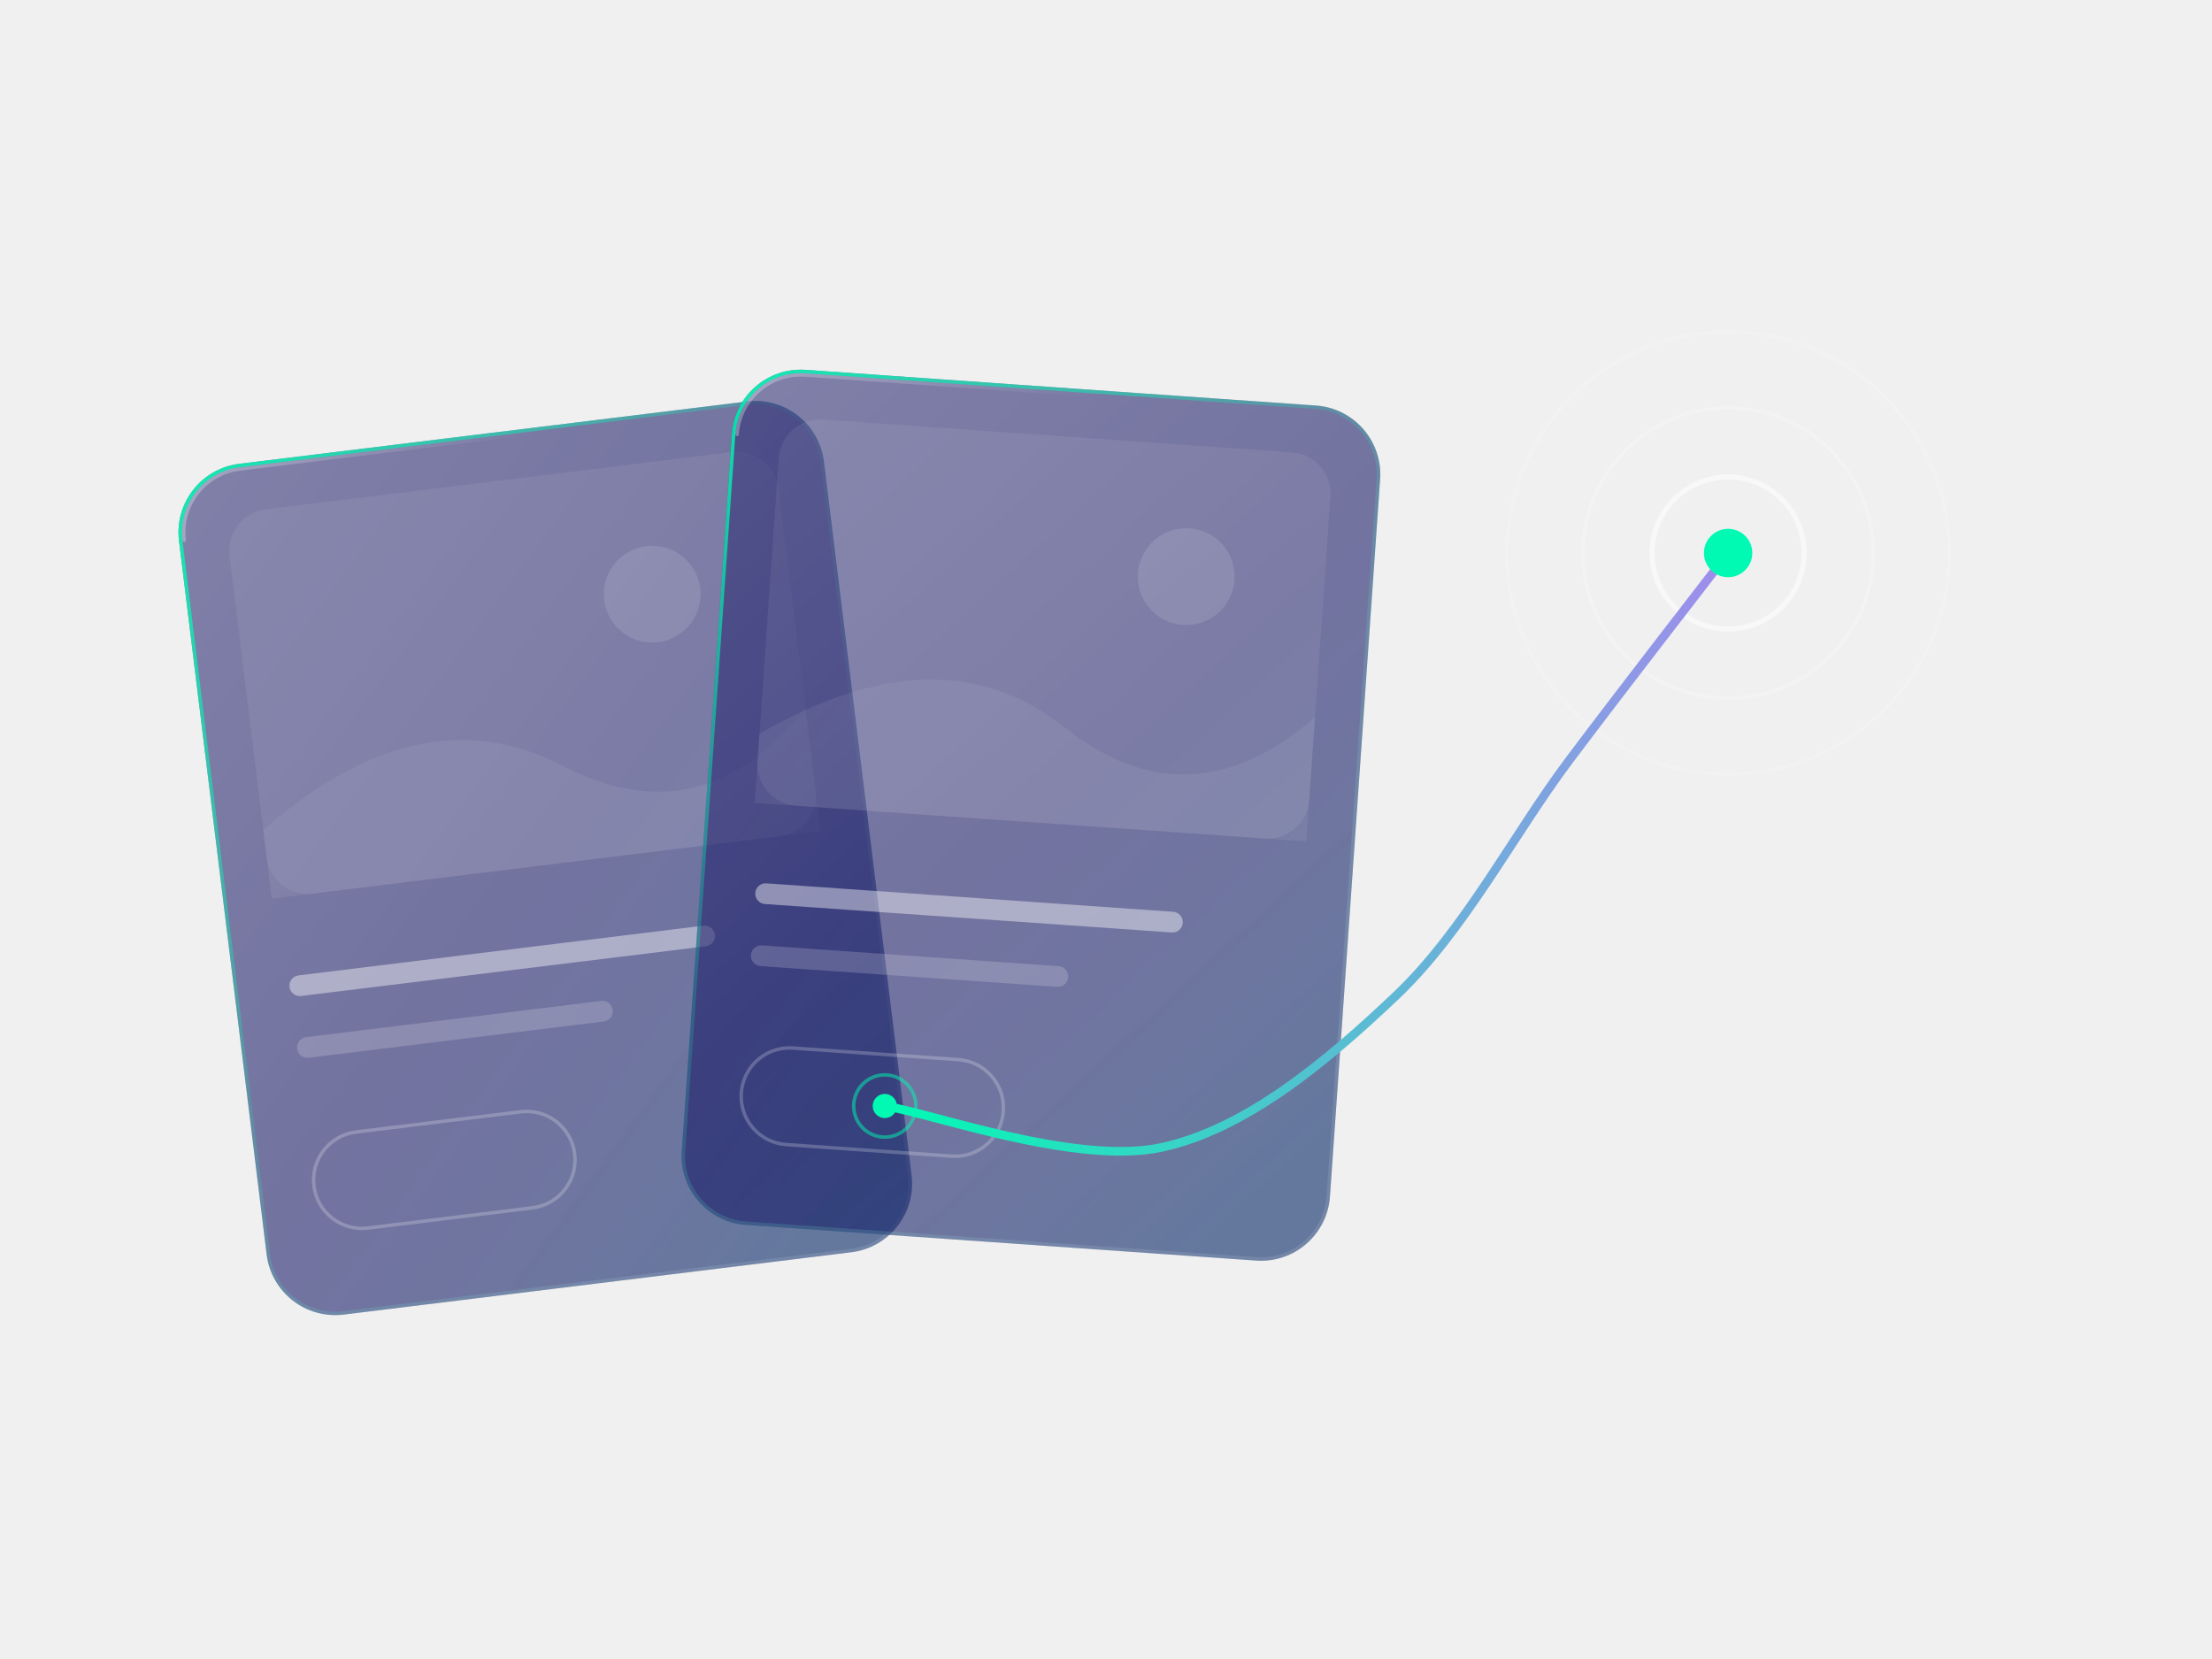
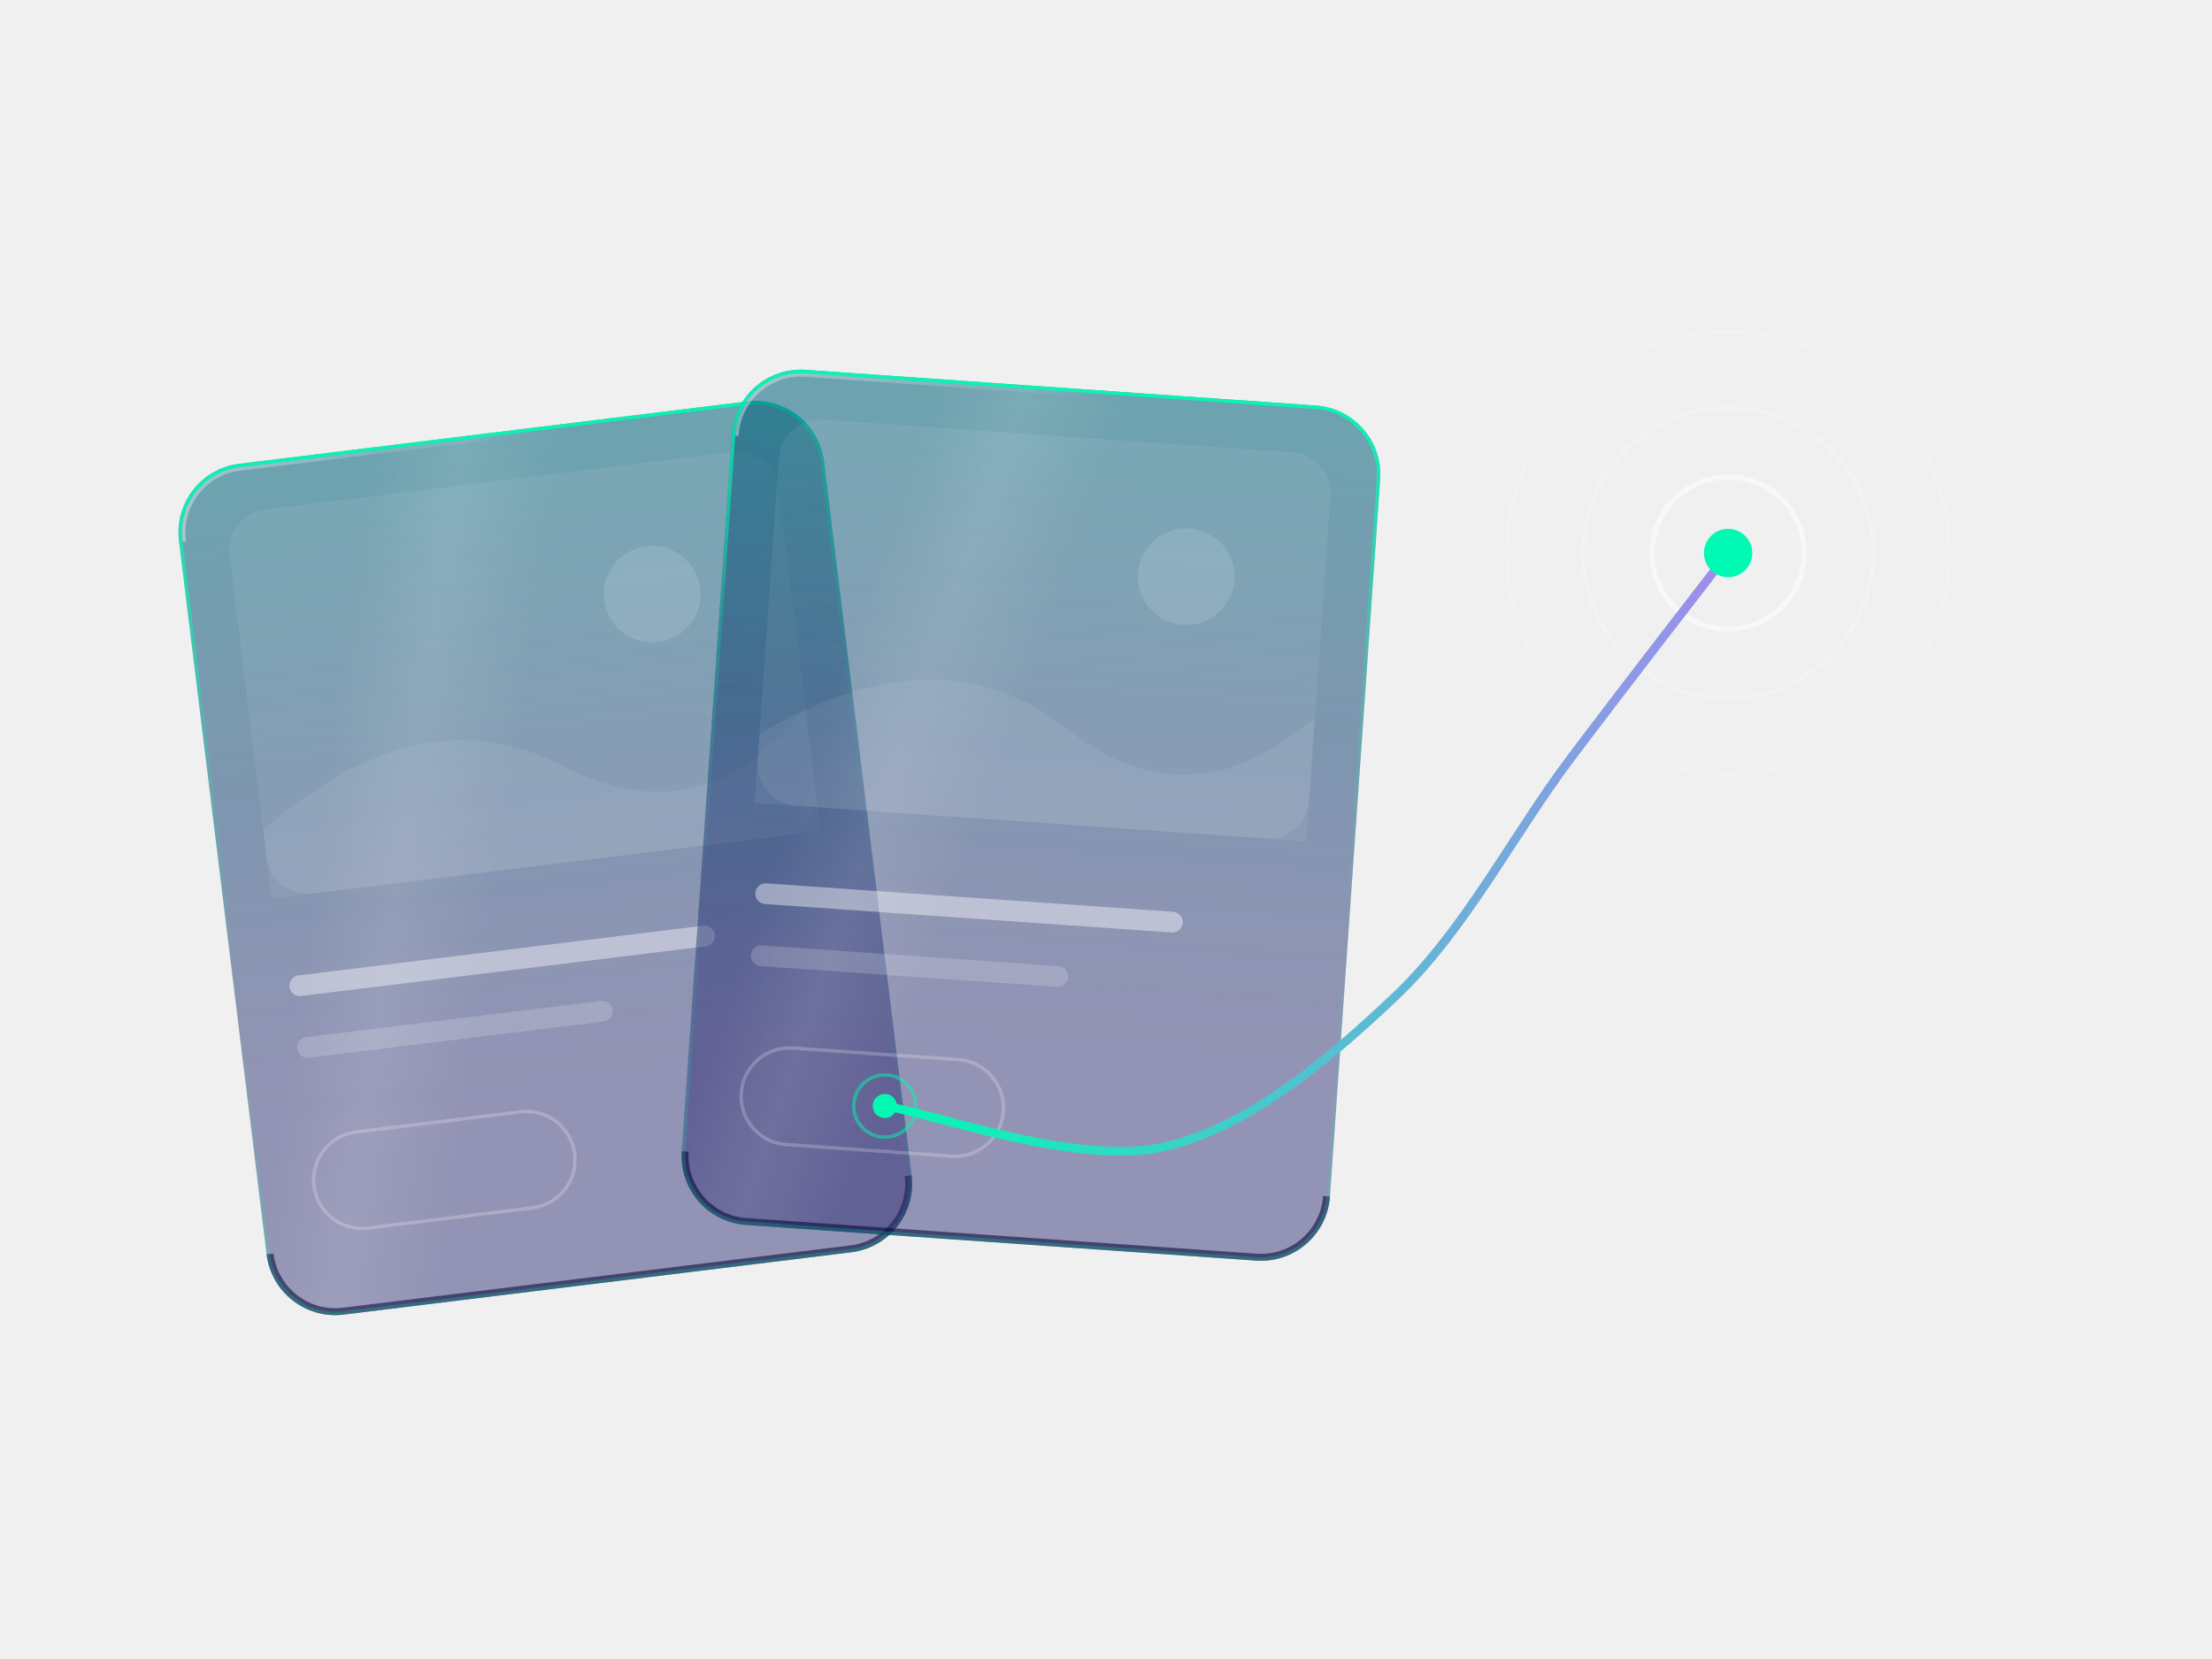
<svg xmlns="http://www.w3.org/2000/svg" width="640" height="480" viewBox="0 0 640 480" fill="none" aria-hidden="true">
  <defs>
-     <linearGradient id="oa-illustration-paid-media-glass" x1="0" y1="0" x2="0.8" y2="1">
-       <stop offset="0" stop-color="#ffffff" stop-opacity="0.13" />
-       <stop offset="0.55" stop-color="#ffffff" stop-opacity="0.04" />
-       <stop offset="1" stop-color="#00fab3" stop-opacity="0.08" />
+     <linearGradient id="oa-illustration-paid-media-glass" x1="0" y1="0" x2="0" y2="1">
+       <stop offset="0" stop-color="#00fab3" stop-opacity="0.22" />
+       <stop offset="0.38" stop-color="#00fab3" stop-opacity="0.1" />
+       <stop offset="0.78" stop-color="#ffffff" stop-opacity="0.07" />
+       <stop offset="1" stop-color="#ffffff" stop-opacity="0.07" />
    </linearGradient>
-     <linearGradient id="oa-illustration-paid-media-rim" x1="0" y1="0" x2="0.8" y2="1">
+     <linearGradient id="oa-illustration-paid-media-rim" x1="0" y1="0" x2="0" y2="1">
      <stop offset="0" stop-color="#00fab3" stop-opacity="0.9" />
-       <stop offset="0.45" stop-color="#00fab3" stop-opacity="0.18" />
-       <stop offset="1" stop-color="#ffffff" stop-opacity="0.1" />
+       <stop offset="0.3" stop-color="#00fab3" stop-opacity="0.22" />
+       <stop offset="0.62" stop-color="#00fab3" stop-opacity="0" />
+       <stop offset="1" stop-color="#00fab3" stop-opacity="0.22" />
    </linearGradient>
    <linearGradient id="oa-illustration-paid-media-spec" x1="0" x2="1" y1="0" y2="0">
-       <stop offset="0" stop-color="#ffffff" stop-opacity="0.3" />
+       <stop offset="0" stop-color="#ffffff" stop-opacity="0.38" />
      <stop offset="1" stop-color="#ffffff" stop-opacity="0" />
+     </linearGradient>
+     <linearGradient id="oa-illustration-paid-media-sheen" x1="0" y1="0" x2="1" y2="0.36">
+       <stop offset="0.28" stop-color="#ffffff" stop-opacity="0" />
+       <stop offset="0.4" stop-color="#ffffff" stop-opacity="0.09" />
+       <stop offset="0.54" stop-color="#ffffff" stop-opacity="0" />
    </linearGradient>
    <linearGradient id="oa-illustration-paid-media-accent" x1="0" y1="0" x2="1" y2="1">
      <stop offset="0" stop-color="#00fab3" />
      <stop offset="1" stop-color="#a08cec" />
    </linearGradient>
    <linearGradient id="oa-illustration-paid-media-line" x1="256" y1="0" x2="500" y2="0" gradientUnits="userSpaceOnUse">
      <stop offset="0" stop-color="#00fab3" />
      <stop offset="1" stop-color="#a08cec" />
    </linearGradient>
  </defs>
  <g>
    <g transform="rotate(-7 160 250)">
      <g>
-         <rect x="64" y="124" width="188" height="248" rx="20" fill="#020257" fill-opacity="0.55" />
+         <rect x="64" y="124" width="188" height="248" rx="20" fill="#020257" fill-opacity="0.42" />
        <rect x="64" y="124" width="188" height="248" rx="20" fill="url(#oa-illustration-paid-media-glass)" />
+         <rect x="64" y="124" width="188" height="248" rx="20" fill="url(#oa-illustration-paid-media-sheen)" />
+         <path d="M65 352A19 19 0 0 0 84 371H232A19 19 0 0 0 251 352" stroke="#010138" stroke-opacity="0.55" stroke-width="2" fill="none" />
        <rect x="64.5" y="124.5" width="187" height="247" rx="19.5" stroke="url(#oa-illustration-paid-media-rim)" stroke-width="1" />
        <path d="M65.5 144A18.5 18.5 0 0 1 84 125.5H167.4" stroke="url(#oa-illustration-paid-media-spec)" stroke-linecap="round" />
        <rect x="78" y="138" width="160" height="112" rx="12" fill="#ffffff" fill-opacity="0.07" />
        <circle cx="198" cy="176" r="14" fill="#ffffff" fill-opacity="0.12" />
        <path d="M78 230Q128 196 166 222T238 214V250H78Z" fill="#ffffff" fill-opacity="0.07" />
        <rect x="80" y="273" width="124" height="6" rx="3" fill="#ffffff" fill-opacity="0.42" />
        <rect x="80" y="291" width="92" height="6" rx="3" fill="#ffffff" fill-opacity="0.18" />
        <rect x="80" y="320" width="76" height="28" rx="14" stroke="#ffffff" stroke-opacity="0.22" />
      </g>
    </g>
    <g transform="rotate(4 300 240)">
      <g>
-         <rect x="204" y="112" width="188" height="248" rx="20" fill="#020257" fill-opacity="0.55" />
+         <rect x="204" y="112" width="188" height="248" rx="20" fill="#020257" fill-opacity="0.42" />
        <rect x="204" y="112" width="188" height="248" rx="20" fill="url(#oa-illustration-paid-media-glass)" />
+         <rect x="204" y="112" width="188" height="248" rx="20" fill="url(#oa-illustration-paid-media-sheen)" />
+         <path d="M205 340A19 19 0 0 0 224 359H372A19 19 0 0 0 391 340" stroke="#010138" stroke-opacity="0.55" stroke-width="2" fill="none" />
        <rect x="204.5" y="112.5" width="187" height="247" rx="19.5" stroke="url(#oa-illustration-paid-media-rim)" stroke-width="1" />
        <path d="M205.5 132A18.5 18.5 0 0 1 224 113.5H307.4" stroke="url(#oa-illustration-paid-media-spec)" stroke-linecap="round" />
        <rect x="218" y="126" width="160" height="112" rx="12" fill="#ffffff" fill-opacity="0.07" />
        <circle cx="338" cy="164" r="14" fill="#ffffff" fill-opacity="0.12" />
        <path d="M218 218Q268 184 306 210T378 202V238H218Z" fill="#ffffff" fill-opacity="0.07" />
        <rect x="220" y="261" width="124" height="6" rx="3" fill="#ffffff" fill-opacity="0.42" />
        <rect x="220" y="279" width="92" height="6" rx="3" fill="#ffffff" fill-opacity="0.18" />
        <rect x="220" y="308" width="76" height="28" rx="14" stroke="#ffffff" stroke-opacity="0.22" />
      </g>
    </g>
  </g>
  <g stroke="#ffffff" stroke-width="1">
    <circle cx="500" cy="160" r="64" stroke-opacity="0.12" />
    <circle cx="500" cy="160" r="42" stroke-opacity="0.22" />
    <circle cx="500" cy="160" r="22" stroke-opacity="0.5" stroke-width="1.5" />
  </g>
  <g>
    <circle cx="256" cy="320" r="9" stroke="#00fab3" stroke-opacity="0.5" stroke-width="1" />
    <circle cx="256" cy="320" r="3.5" fill="#00fab3" />
  </g>
  <path d="M256 320C269.3 322 311.3 337.3 336 332C360.7 326.7 384.3 306.7 404 288C423.7 269.3 438 241.3 454 220C470 198.7 492.3 170 500 160" stroke="url(#oa-illustration-paid-media-line)" stroke-width="2.5" stroke-linecap="round" />
  <g>
    <circle cx="500" cy="160" r="7" fill="#00fab3" />
  </g>
</svg>
